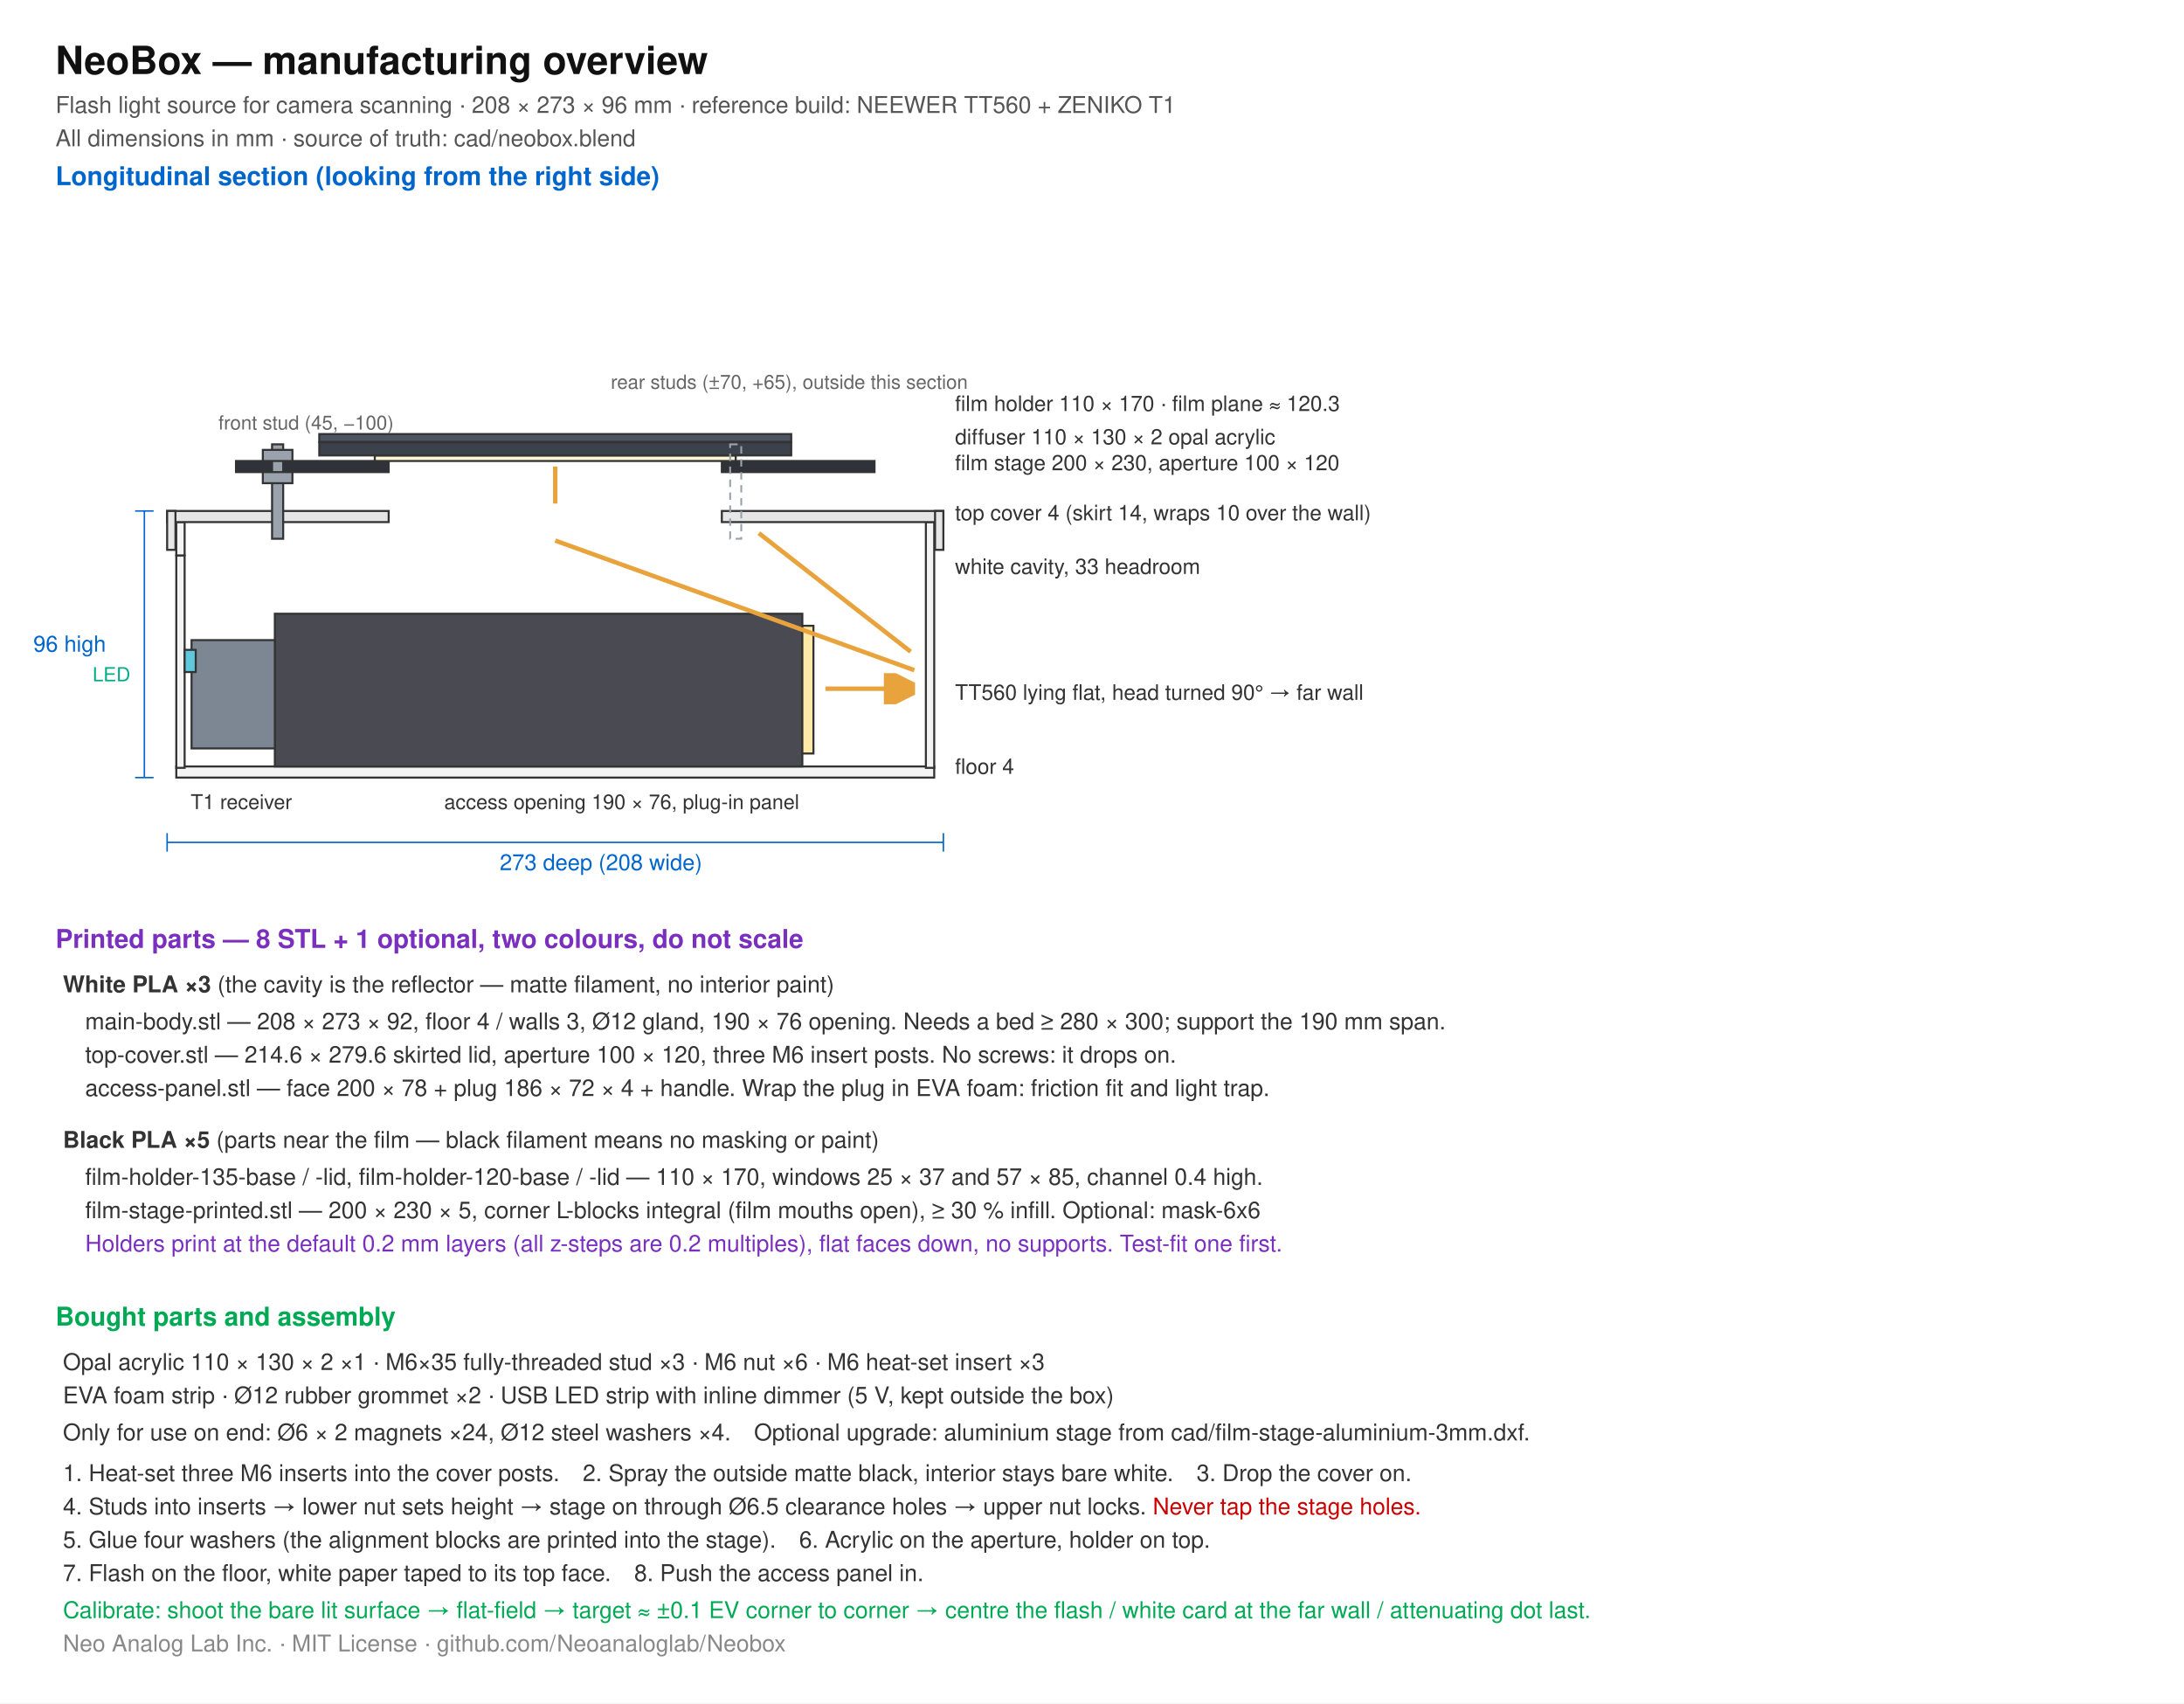
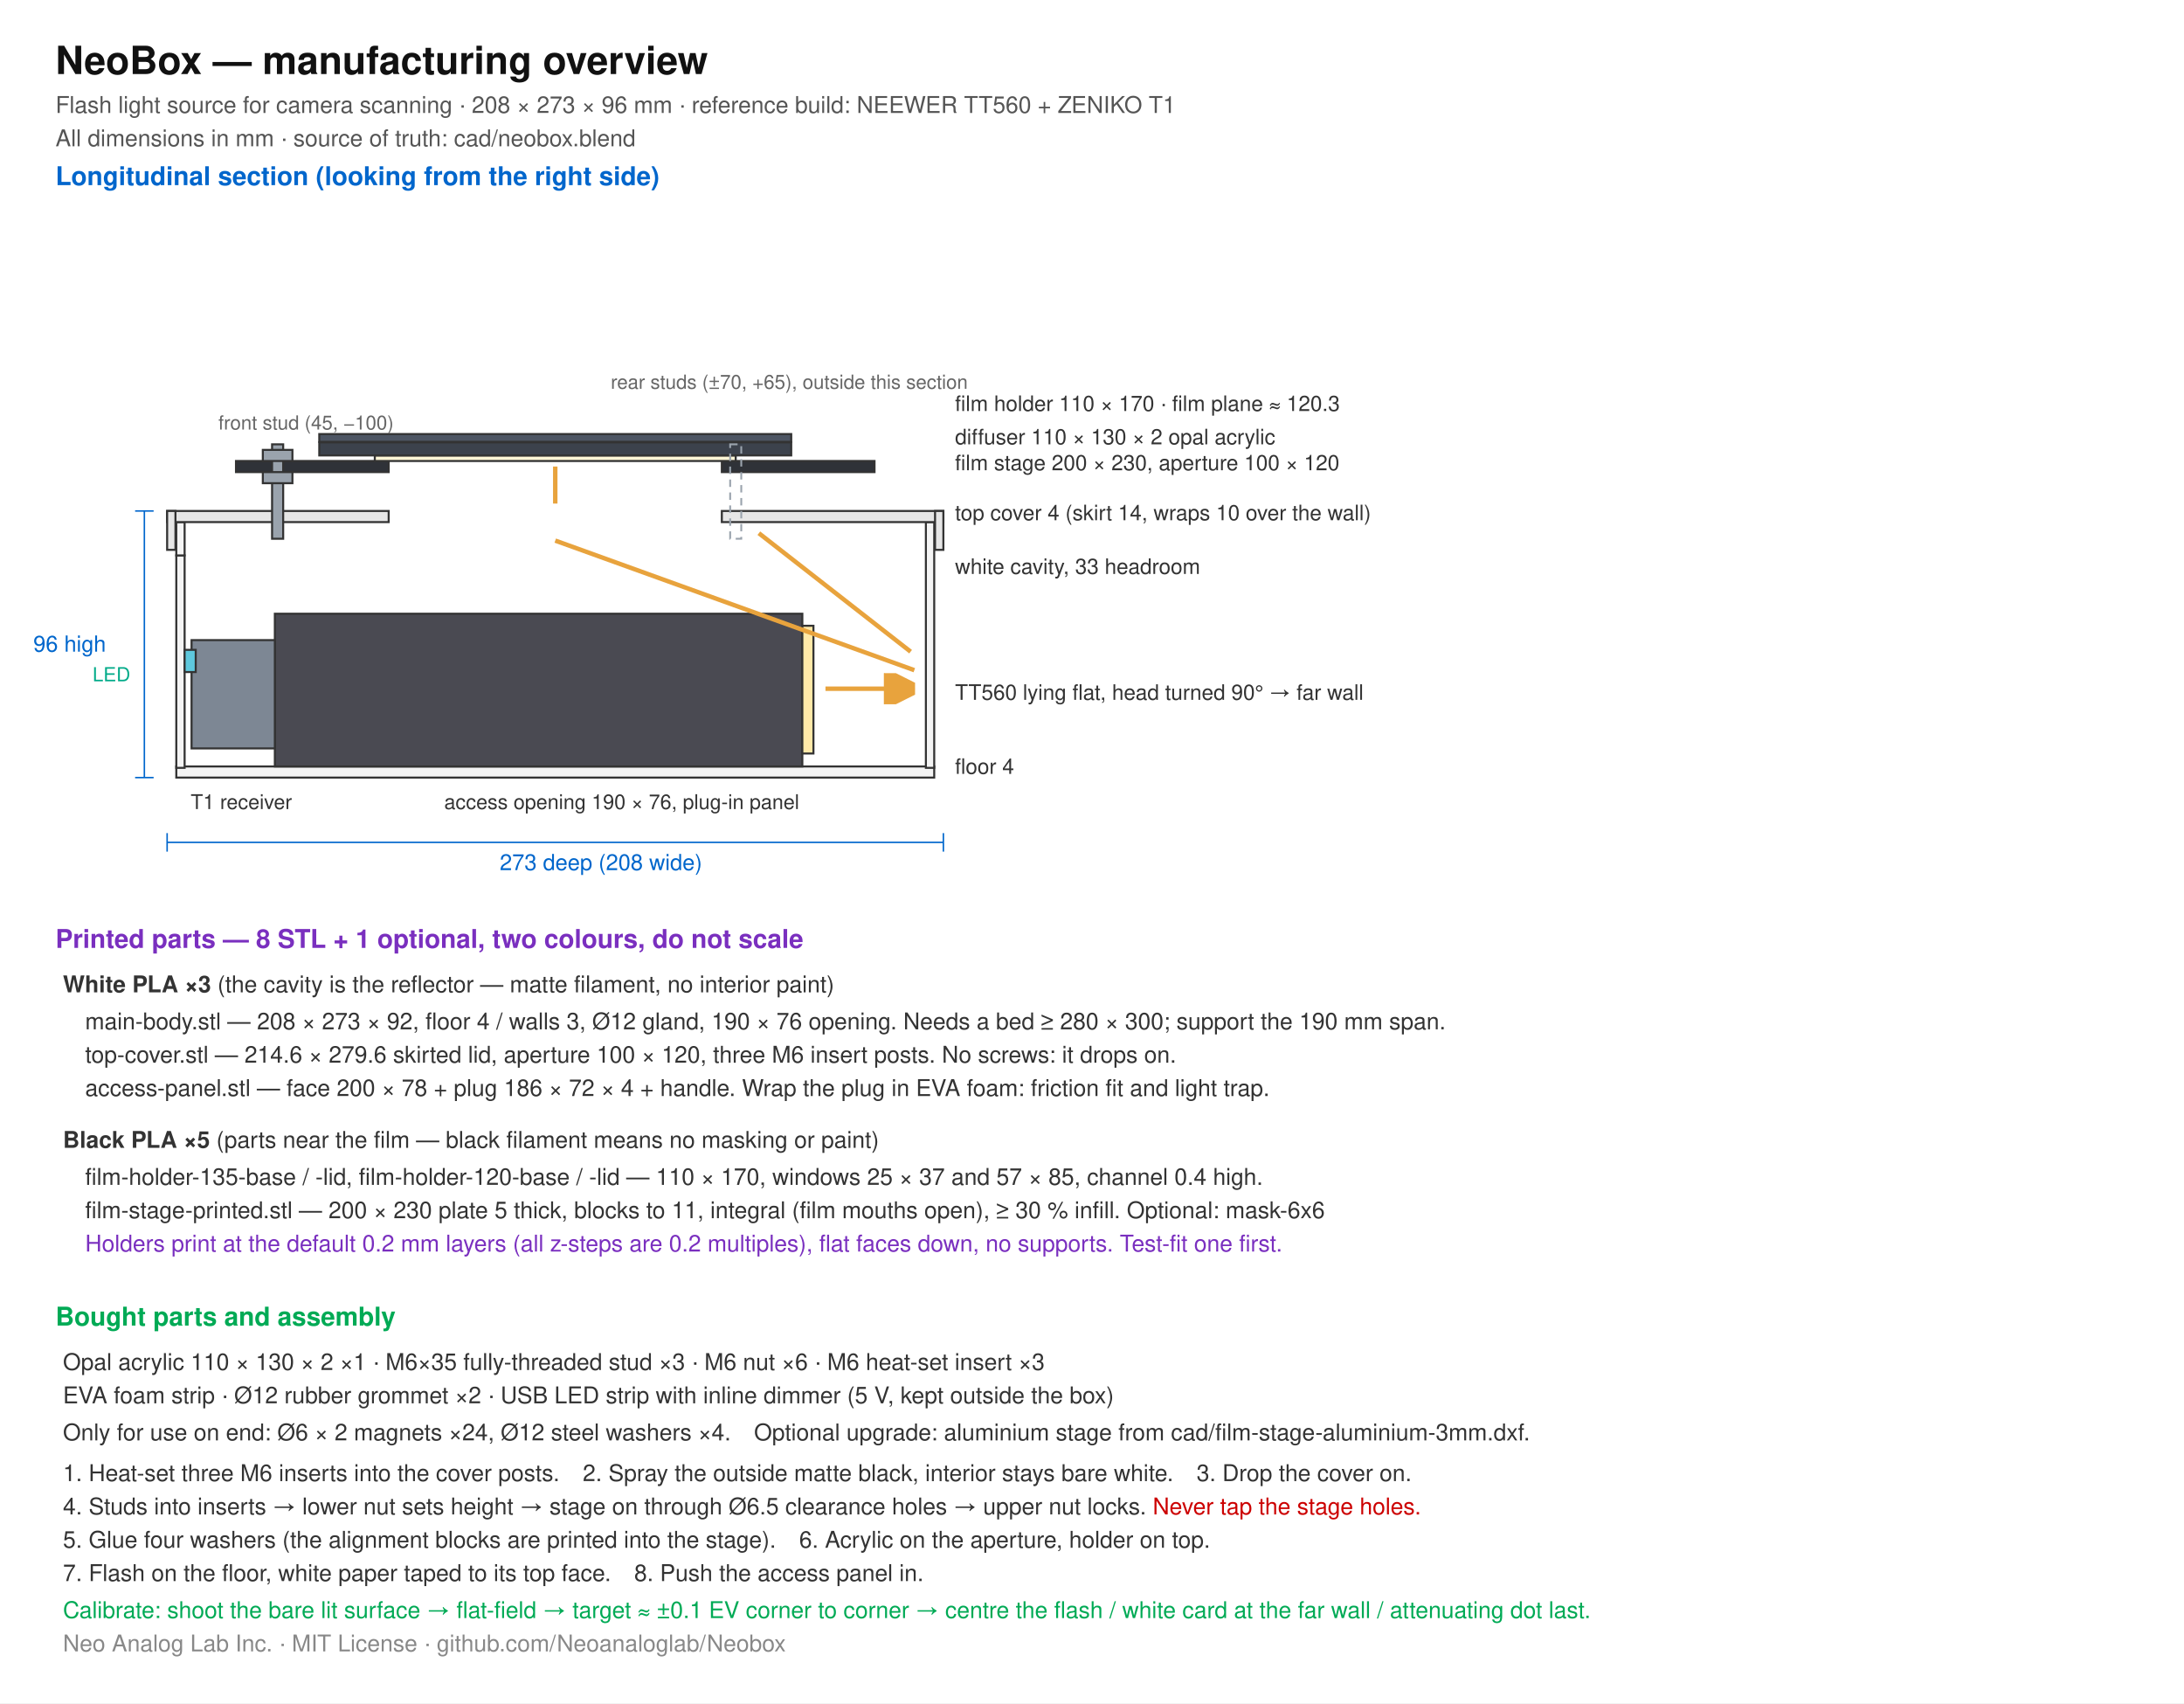
<svg xmlns="http://www.w3.org/2000/svg" width="1180" height="920" viewBox="0 0 1180 920" font-family="Helvetica, Arial, sans-serif">
  <rect width="1180" height="920" fill="#ffffff" />
  <text x="30" y="40" font-size="21" font-weight="bold" fill="#111">NeoBox — manufacturing overview</text>
  <text x="30" y="61" font-size="12.5" fill="#555">Flash light source for camera scanning · 208 × 273 × 96 mm · reference build: NEEWER TT560 + ZENIKO T1</text>
  <text x="30" y="79" font-size="12.5" fill="#555">All dimensions in mm · source of truth: cad/neobox.blend</text>
  <text x="30" y="100" font-size="14" font-weight="bold" fill="#06c">Longitudinal section (looking from the right side)</text>
  <g stroke="#333" stroke-width="1.1">
    <rect x="95.25" y="414" width="409.5" height="6" fill="#f4f4f4" />
    <rect x="500.25" y="282" width="4.5" height="132.75" fill="#f4f4f4" />
    <rect x="95.25" y="300" width="4.5" height="114.75" fill="#f4f4f4" />
    <rect x="95.25" y="282" width="4.5" height="18" fill="#f4f4f4" />
    <rect x="90.3" y="276" width="119.7" height="6" fill="#e6e6e6" />
    <rect x="390" y="276" width="119.7" height="6" fill="#e6e6e6" />
    <rect x="90.3" y="276" width="4.5" height="21" fill="#e6e6e6" />
    <rect x="505.2" y="276" width="4.5" height="21" fill="#e6e6e6" />
    <rect x="148.5" y="331.5" width="285" height="82.5" fill="#4a4a52" />
    <rect x="433.5" y="338" width="6" height="69" fill="#ffe9a8" />
    <rect x="103.5" y="345.75" width="45" height="58.5" fill="#7d8794" />
    <rect x="99.75" y="351" width="6" height="12" fill="#5ec8dd" />
    <rect x="127.5" y="249" width="82.5" height="6" fill="#2f3238" />
    <rect x="390" y="249" width="82.5" height="6" fill="#2f3238" />
    <rect x="202.5" y="246" width="195" height="3" fill="#fff6d6" />
    <rect x="172.5" y="238.95" width="255" height="7.05" fill="#3c424c" />
    <rect x="172.5" y="234.45" width="255" height="4.2" fill="#4d5563" />
    <rect x="147" y="240" width="6" height="51" fill="#9aa3ad" />
    <rect x="142" y="255" width="16" height="6" fill="#9aa3ad" />
    <rect x="142" y="243" width="16" height="6" fill="#9aa3ad" />
  </g>
  <g stroke="#9aa3ad" stroke-width="1" stroke-dasharray="4 3" fill="none">
    <rect x="394.5" y="240" width="6" height="51" />
  </g>
  <g stroke="#e8a33d" stroke-width="2.4" fill="none" marker-end="url(#ar)">
    <defs>
      <marker id="ar" markerWidth="7" markerHeight="7" refX="6" refY="3.5" orient="auto">
        <path d="M0,0 L7,3.5 L0,7 z" fill="#e8a33d" />
      </marker>
    </defs>
    <path d="M446,372 L492,372" />
    <path d="M494,362 L300,292" />
    <path d="M492,352 L410,288" />
    <path d="M300,272 L300,252" />
  </g>
  <g font-size="11.5" fill="#333">
    <text x="516" y="418">floor 4</text>
    <text x="516" y="378">TT560 lying flat, head turned 90° → far wall</text>
    <text x="516" y="310">white cavity, 33 headroom</text>
    <text x="516" y="281">top cover 4 (skirt 14, wraps 10 over the wall)</text>
    <text x="516" y="254">film stage 200 × 230, aperture 100 × 120</text>
    <text x="516" y="240">diffuser 110 × 130 × 2 opal acrylic</text>
    <text x="516" y="222">film holder 110 × 170 · film plane ≈ 120.3</text>
    <text x="103" y="437" font-size="11">T1 receiver</text>
    <text x="240" y="437" font-size="11">access opening 190 × 76, plug-in panel</text>
    <text x="50" y="368" font-size="10.5" fill="#0a8">LED</text>
    <text x="118" y="232" font-size="10.5" fill="#666">front stud (45, −100)</text>
    <text x="330" y="210" font-size="10.5" fill="#666">rear studs (±70, +65), outside this section</text>
  </g>
  <g stroke="#06c" stroke-width="0.8" fill="none">
    <path d="M90.3,455 L509.7,455" />
    <path d="M90.3,450 L90.3,460" />
    <path d="M509.7,450 L509.7,460" />
    <path d="M78,276 L78,420" />
    <path d="M73,276 L83,276" />
    <path d="M73,420 L83,420" />
  </g>
  <text x="270" y="470" font-size="12" fill="#06c">273 deep (208 wide)</text>
  <text x="18" y="352" font-size="12" fill="#06c">96 high</text>
  <text x="30" y="512" font-size="14" font-weight="bold" fill="#7a2fbf">Printed parts — 8 STL + 1 optional, two colours, do not scale</text>
  <g font-size="12.5" fill="#333">
    <text x="34" y="536">
      <tspan font-weight="bold">White PLA ×3</tspan> (the cavity is the reflector — matte filament, no interior paint)</text>
    <text x="46" y="556">main-body.stl — 208 × 273 × 92, floor 4 / walls 3, Ø12 gland, 190 × 76 opening. Needs a bed ≥ 280 × 300; support the 190 mm span.</text>
    <text x="46" y="574">top-cover.stl — 214.6 × 279.6 skirted lid, aperture 100 × 120, three M6 insert posts. No screws: it drops on.</text>
    <text x="46" y="592">access-panel.stl — face 200 × 78 + plug 186 × 72 × 4 + handle. Wrap the plug in EVA foam: friction fit and light trap.</text>
    <text x="34" y="620">
      <tspan font-weight="bold">Black PLA ×5</tspan> (parts near the film — black filament means no masking or paint)</text>
    <text x="46" y="640">film-holder-135-base / -lid, film-holder-120-base / -lid — 110 × 170, windows 25 × 37 and 57 × 85, channel 0.4 high.</text>
-     <text x="46" y="658">film-stage-printed.stl — 200 × 230 × 5, corner L-blocks integral (film mouths open), ≥ 30 % infill.  Optional: mask-6x6</text>
+     <text x="46" y="658">film-stage-printed.stl — 200 × 230 plate 5 thick, blocks to 11, integral (film mouths open), ≥ 30 % infill.  Optional: mask-6x6</text>
    <text x="46" y="676" fill="#7a2fbf">Holders print at the default 0.2 mm layers (all z-steps are 0.2 multiples), flat faces down, no supports. Test-fit one first.</text>
  </g>
  <text x="30" y="716" font-size="14" font-weight="bold" fill="#0a5">Bought parts and assembly</text>
  <g font-size="12.5" fill="#333">
    <text x="34" y="740">Opal acrylic 110 × 130 × 2 ×1 · M6×35 fully-threaded stud ×3 · M6 nut ×6 · M6 heat-set insert ×3</text>
    <text x="34" y="758">EVA foam strip · Ø12 rubber grommet ×2 · USB LED strip with inline dimmer (5 V, kept outside the box)</text>
    <text x="34" y="778">Only for use on end: Ø6 × 2 magnets ×24, Ø12 steel washers ×4.　Optional upgrade: aluminium stage from cad/film-stage-aluminium-3mm.dxf.</text>
    <text x="34" y="800">1. Heat-set three M6 inserts into the cover posts.　2. Spray the outside matte black, interior stays bare white.　3. Drop the cover on.</text>
    <text x="34" y="818">4. Studs into inserts → lower nut sets height → stage on through Ø6.5 clearance holes → upper nut locks. <tspan fill="#c00">Never tap the stage holes.</tspan>
    </text>
    <text x="34" y="836">5. Glue four washers (the alignment blocks are printed into the stage).　6. Acrylic on the aperture, holder on top.</text>
    <text x="34" y="854">7. Flash on the floor, white paper taped to its top face.　8. Push the access panel in.</text>
    <text x="34" y="874" fill="#0a5">Calibrate: shoot the bare lit surface → flat-field → target ≈ ±0.1 EV corner to corner → centre the flash / white card at the far wall / attenuating dot last.</text>
    <text x="34" y="892" fill="#888">Neo Analog Lab Inc. · MIT License · github.com/Neoanaloglab/Neobox</text>
  </g>
</svg>
